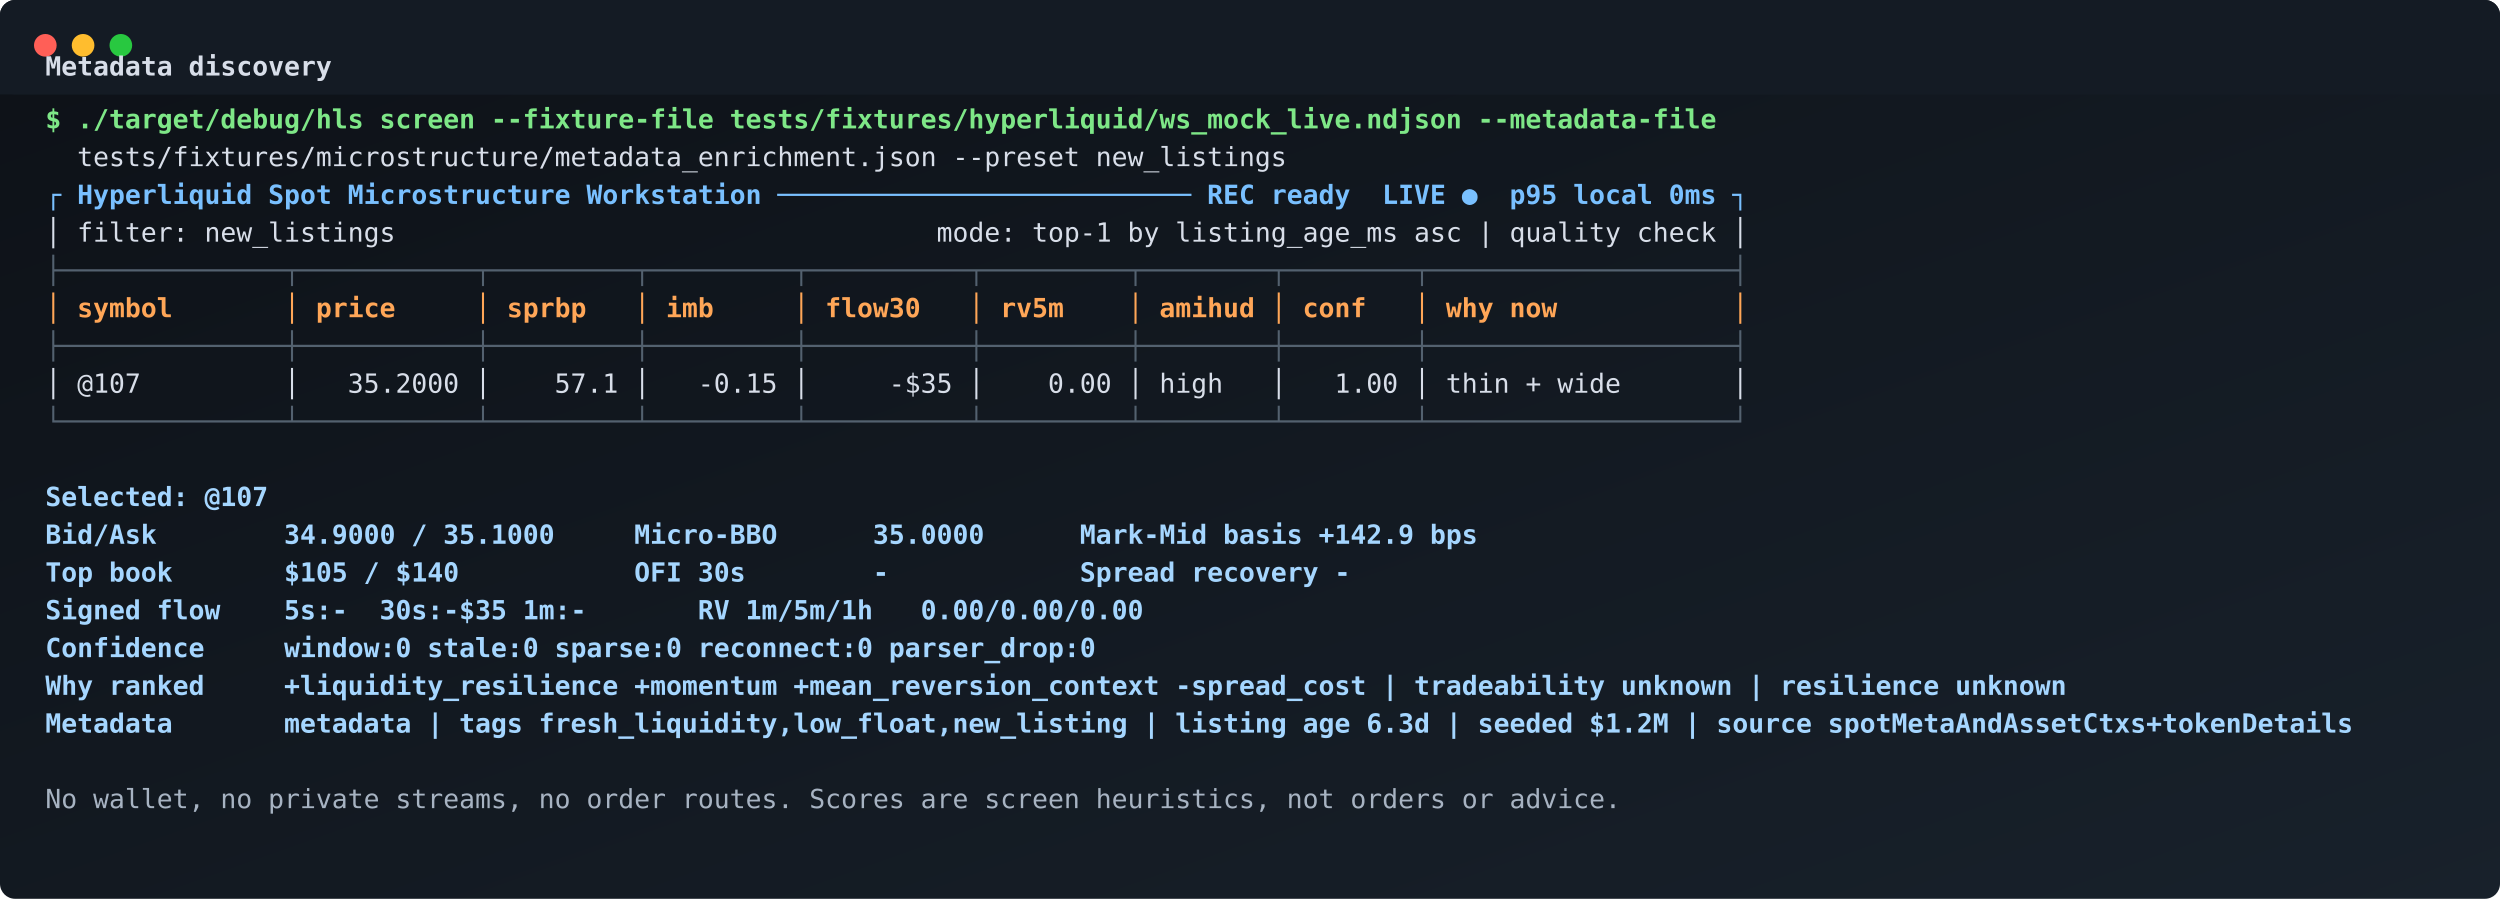
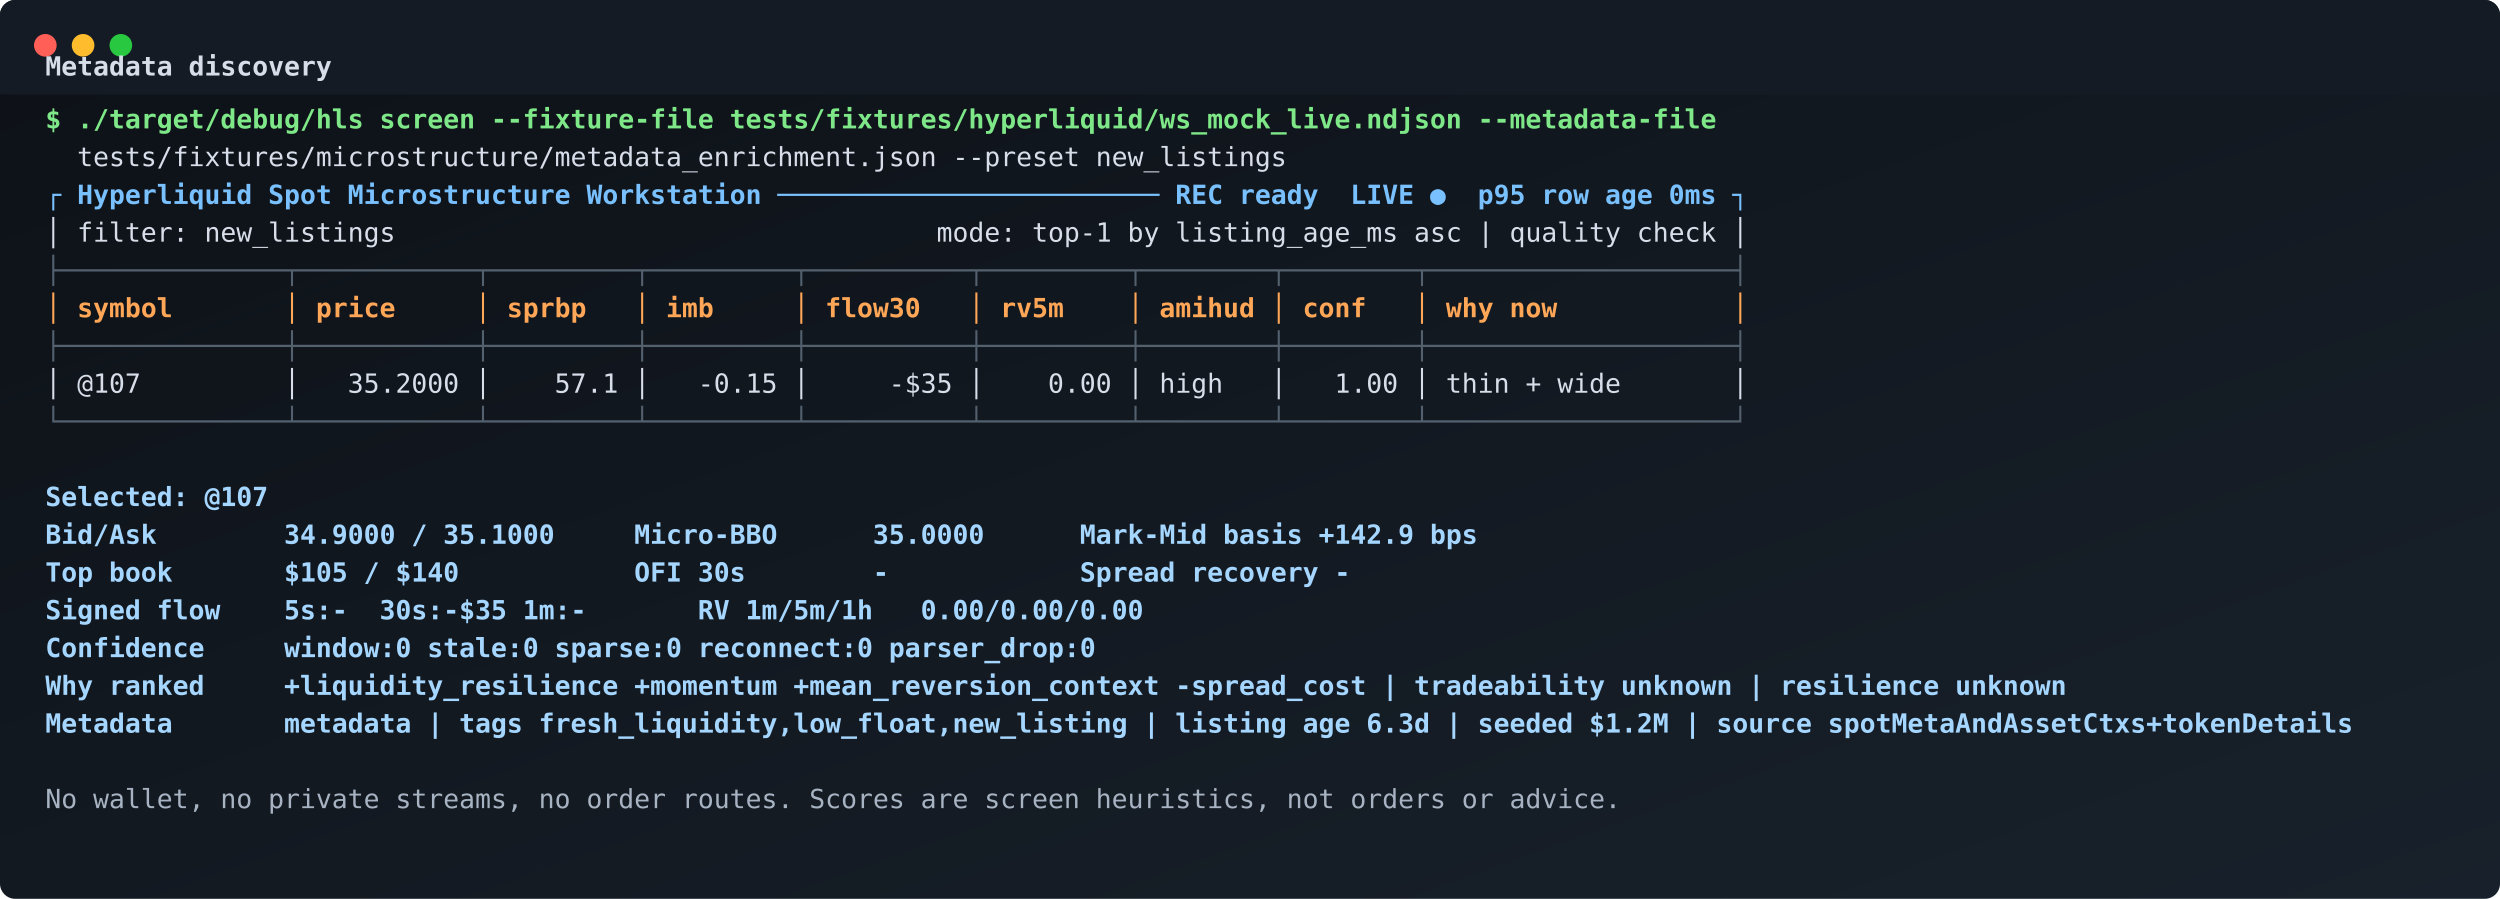
<svg xmlns="http://www.w3.org/2000/svg" role="img" xml:space="preserve" aria-label="Metadata discovery terminal screenshot" viewBox="0 0 1324 476" width="1324" height="476">
  <defs>
    <linearGradient id="bg" x1="0" x2="1" y1="0" y2="1">
      <stop offset="0" stop-color="#0d1117" />
      <stop offset="1" stop-color="#18212b" />
    </linearGradient>
  </defs>
  <rect width="1324" height="476" rx="8" fill="url(#bg)" />
  <rect x="0" y="0" width="1324" height="50" rx="8" fill="#141b24" />
  <rect x="0" y="42" width="1324" height="8" fill="#141b24" />
  <circle cx="24" cy="24" r="6" fill="#ff5f57" />
  <circle cx="44" cy="24" r="6" fill="#ffbd2e" />
  <circle cx="64" cy="24" r="6" fill="#28c840" />
  <text x="24" y="40" fill="#d8dee9" font-family="ui-monospace, SFMono-Regular, Menlo, Consolas, monospace" font-size="14" font-weight="700">Metadata discovery</text>
  <text x="24" y="68" fill="#7ee787" font-family="ui-monospace, SFMono-Regular, Menlo, Consolas, monospace" font-size="14" font-weight="700">$ ./target/debug/hls screen --fixture-file tests/fixtures/hyperliquid/ws_mock_live.ndjson --metadata-file</text>
  <text x="24" y="88" fill="#d8dee9" font-family="ui-monospace, SFMono-Regular, Menlo, Consolas, monospace" font-size="14" font-weight="400">  tests/fixtures/microstructure/metadata_enrichment.json --preset new_listings</text>
-   <text x="24" y="108" fill="#79c0ff" font-family="ui-monospace, SFMono-Regular, Menlo, Consolas, monospace" font-size="14" font-weight="700">┌ Hyperliquid Spot Microstructure Workstation ────────────────────────── REC ready  LIVE ●  p95 local 0ms ┐</text>
+   <text x="24" y="108" fill="#79c0ff" font-family="ui-monospace, SFMono-Regular, Menlo, Consolas, monospace" font-size="14" font-weight="700">┌ Hyperliquid Spot Microstructure Workstation ──────────────────────── REC ready  LIVE ●  p95 row age 0ms ┐</text>
  <text x="24" y="128" fill="#d8dee9" font-family="ui-monospace, SFMono-Regular, Menlo, Consolas, monospace" font-size="14" font-weight="400">│ filter: new_listings                                  mode: top-1 by listing_age_ms asc | quality check │</text>
  <text x="24" y="148" fill="#53616f" font-family="ui-monospace, SFMono-Regular, Menlo, Consolas, monospace" font-size="14" font-weight="400">├──────────────┬───────────┬─────────┬─────────┬──────────┬─────────┬────────┬────────┬───────────────────┤</text>
  <text x="24" y="168" fill="#ffa657" font-family="ui-monospace, SFMono-Regular, Menlo, Consolas, monospace" font-size="14" font-weight="700">│ symbol       │ price     │ sprbp   │ imb     │ flow30   │ rv5m    │ amihud │ conf   │ why now           │</text>
  <text x="24" y="188" fill="#53616f" font-family="ui-monospace, SFMono-Regular, Menlo, Consolas, monospace" font-size="14" font-weight="400">├──────────────┼───────────┼─────────┼─────────┼──────────┼─────────┼────────┼────────┼───────────────────┤</text>
  <text x="24" y="208" fill="#d8dee9" font-family="ui-monospace, SFMono-Regular, Menlo, Consolas, monospace" font-size="14" font-weight="400">│ @107         │   35.2000 │    57.1 │   -0.15 │     -$35 │    0.00 │ high   │   1.00 │ thin + wide       │</text>
  <text x="24" y="228" fill="#53616f" font-family="ui-monospace, SFMono-Regular, Menlo, Consolas, monospace" font-size="14" font-weight="400">└──────────────┴───────────┴─────────┴─────────┴──────────┴─────────┴────────┴────────┴───────────────────┘</text>
  <text x="24" y="248" fill="#d8dee9" font-family="ui-monospace, SFMono-Regular, Menlo, Consolas, monospace" font-size="14" font-weight="400" />
  <text x="24" y="268" fill="#a5d6ff" font-family="ui-monospace, SFMono-Regular, Menlo, Consolas, monospace" font-size="14" font-weight="600">Selected: @107</text>
  <text x="24" y="288" fill="#a5d6ff" font-family="ui-monospace, SFMono-Regular, Menlo, Consolas, monospace" font-size="14" font-weight="600">Bid/Ask        34.9000 / 35.1000     Micro-BBO      35.0000      Mark-Mid basis +142.9 bps</text>
  <text x="24" y="308" fill="#a5d6ff" font-family="ui-monospace, SFMono-Regular, Menlo, Consolas, monospace" font-size="14" font-weight="600">Top book       $105 / $140           OFI 30s        -            Spread recovery -</text>
  <text x="24" y="328" fill="#a5d6ff" font-family="ui-monospace, SFMono-Regular, Menlo, Consolas, monospace" font-size="14" font-weight="600">Signed flow    5s:-  30s:-$35 1m:-       RV 1m/5m/1h   0.00/0.00/0.00</text>
  <text x="24" y="348" fill="#a5d6ff" font-family="ui-monospace, SFMono-Regular, Menlo, Consolas, monospace" font-size="14" font-weight="600">Confidence     window:0 stale:0 sparse:0 reconnect:0 parser_drop:0</text>
  <text x="24" y="368" fill="#a5d6ff" font-family="ui-monospace, SFMono-Regular, Menlo, Consolas, monospace" font-size="14" font-weight="600">Why ranked     +liquidity_resilience +momentum +mean_reversion_context -spread_cost | tradeability unknown | resilience unknown</text>
  <text x="24" y="388" fill="#a5d6ff" font-family="ui-monospace, SFMono-Regular, Menlo, Consolas, monospace" font-size="14" font-weight="600">Metadata       metadata | tags fresh_liquidity,low_float,new_listing | listing age 6.3d | seeded $1.2M | source spotMetaAndAssetCtxs+tokenDetails</text>
  <text x="24" y="408" fill="#d8dee9" font-family="ui-monospace, SFMono-Regular, Menlo, Consolas, monospace" font-size="14" font-weight="400" />
  <text x="24" y="428" fill="#a7b3c2" font-family="ui-monospace, SFMono-Regular, Menlo, Consolas, monospace" font-size="14" font-weight="400">No wallet, no private streams, no order routes. Scores are screen heuristics, not orders or advice.</text>
</svg>
